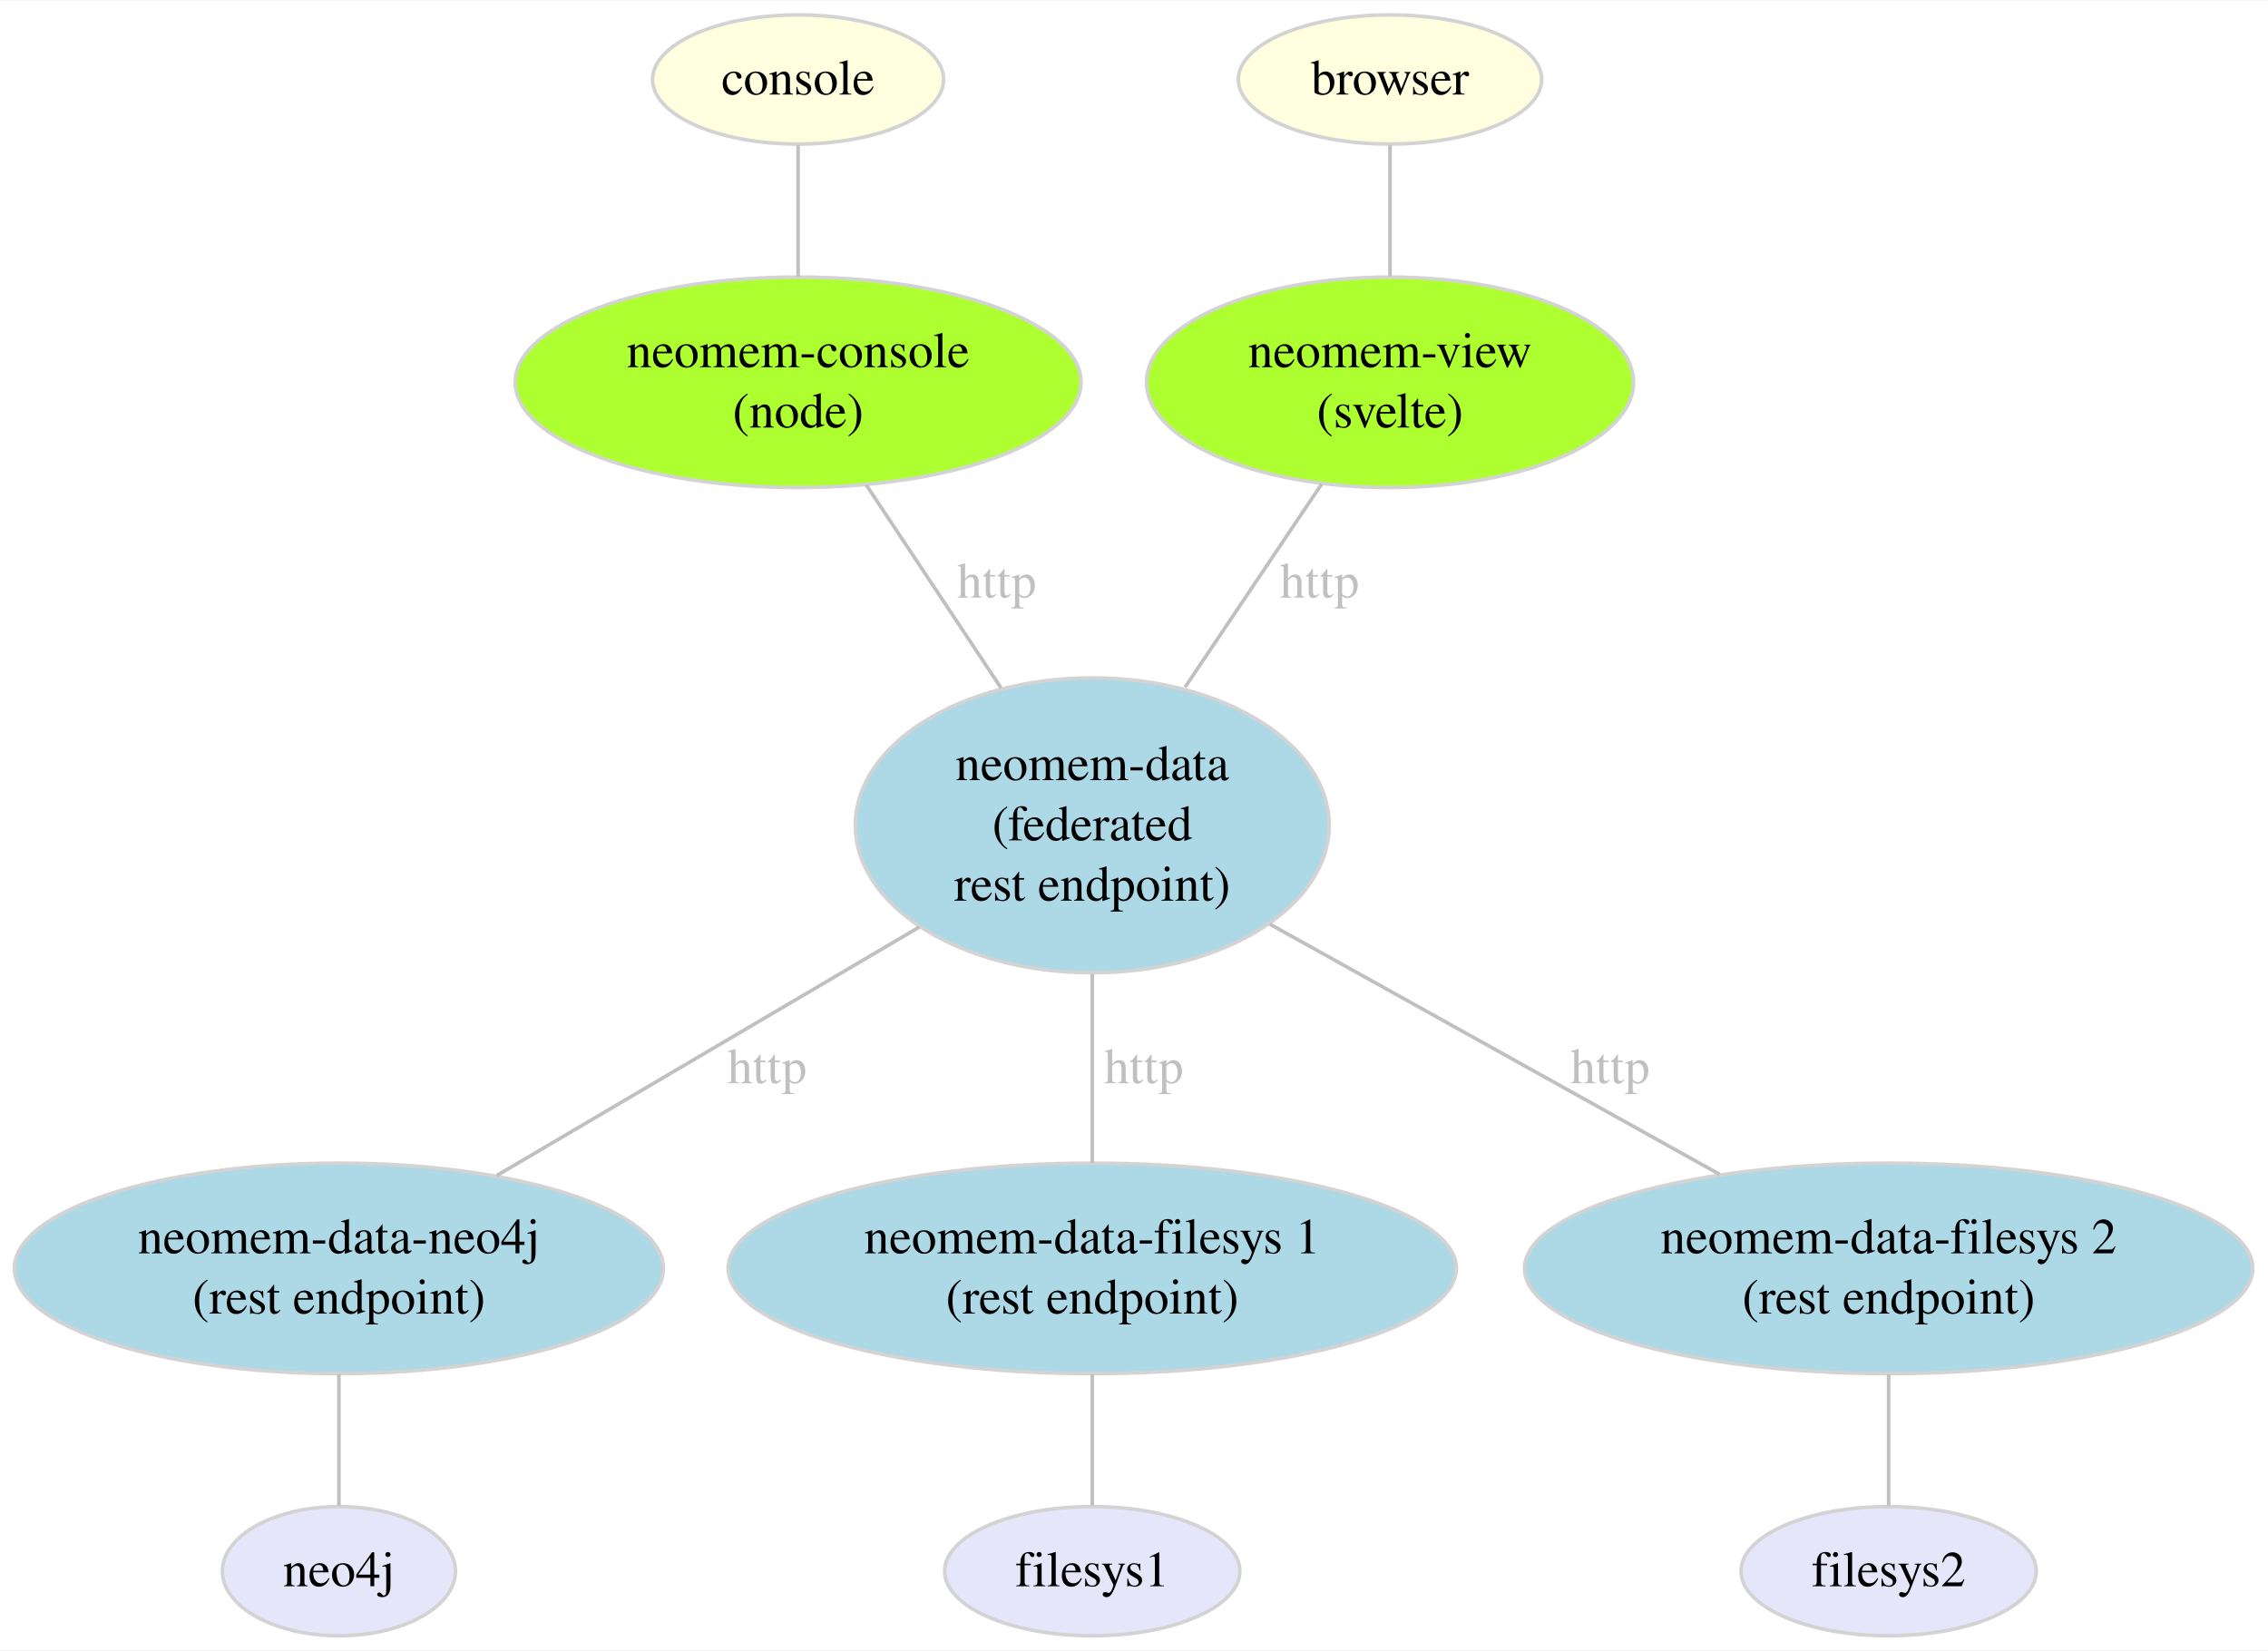
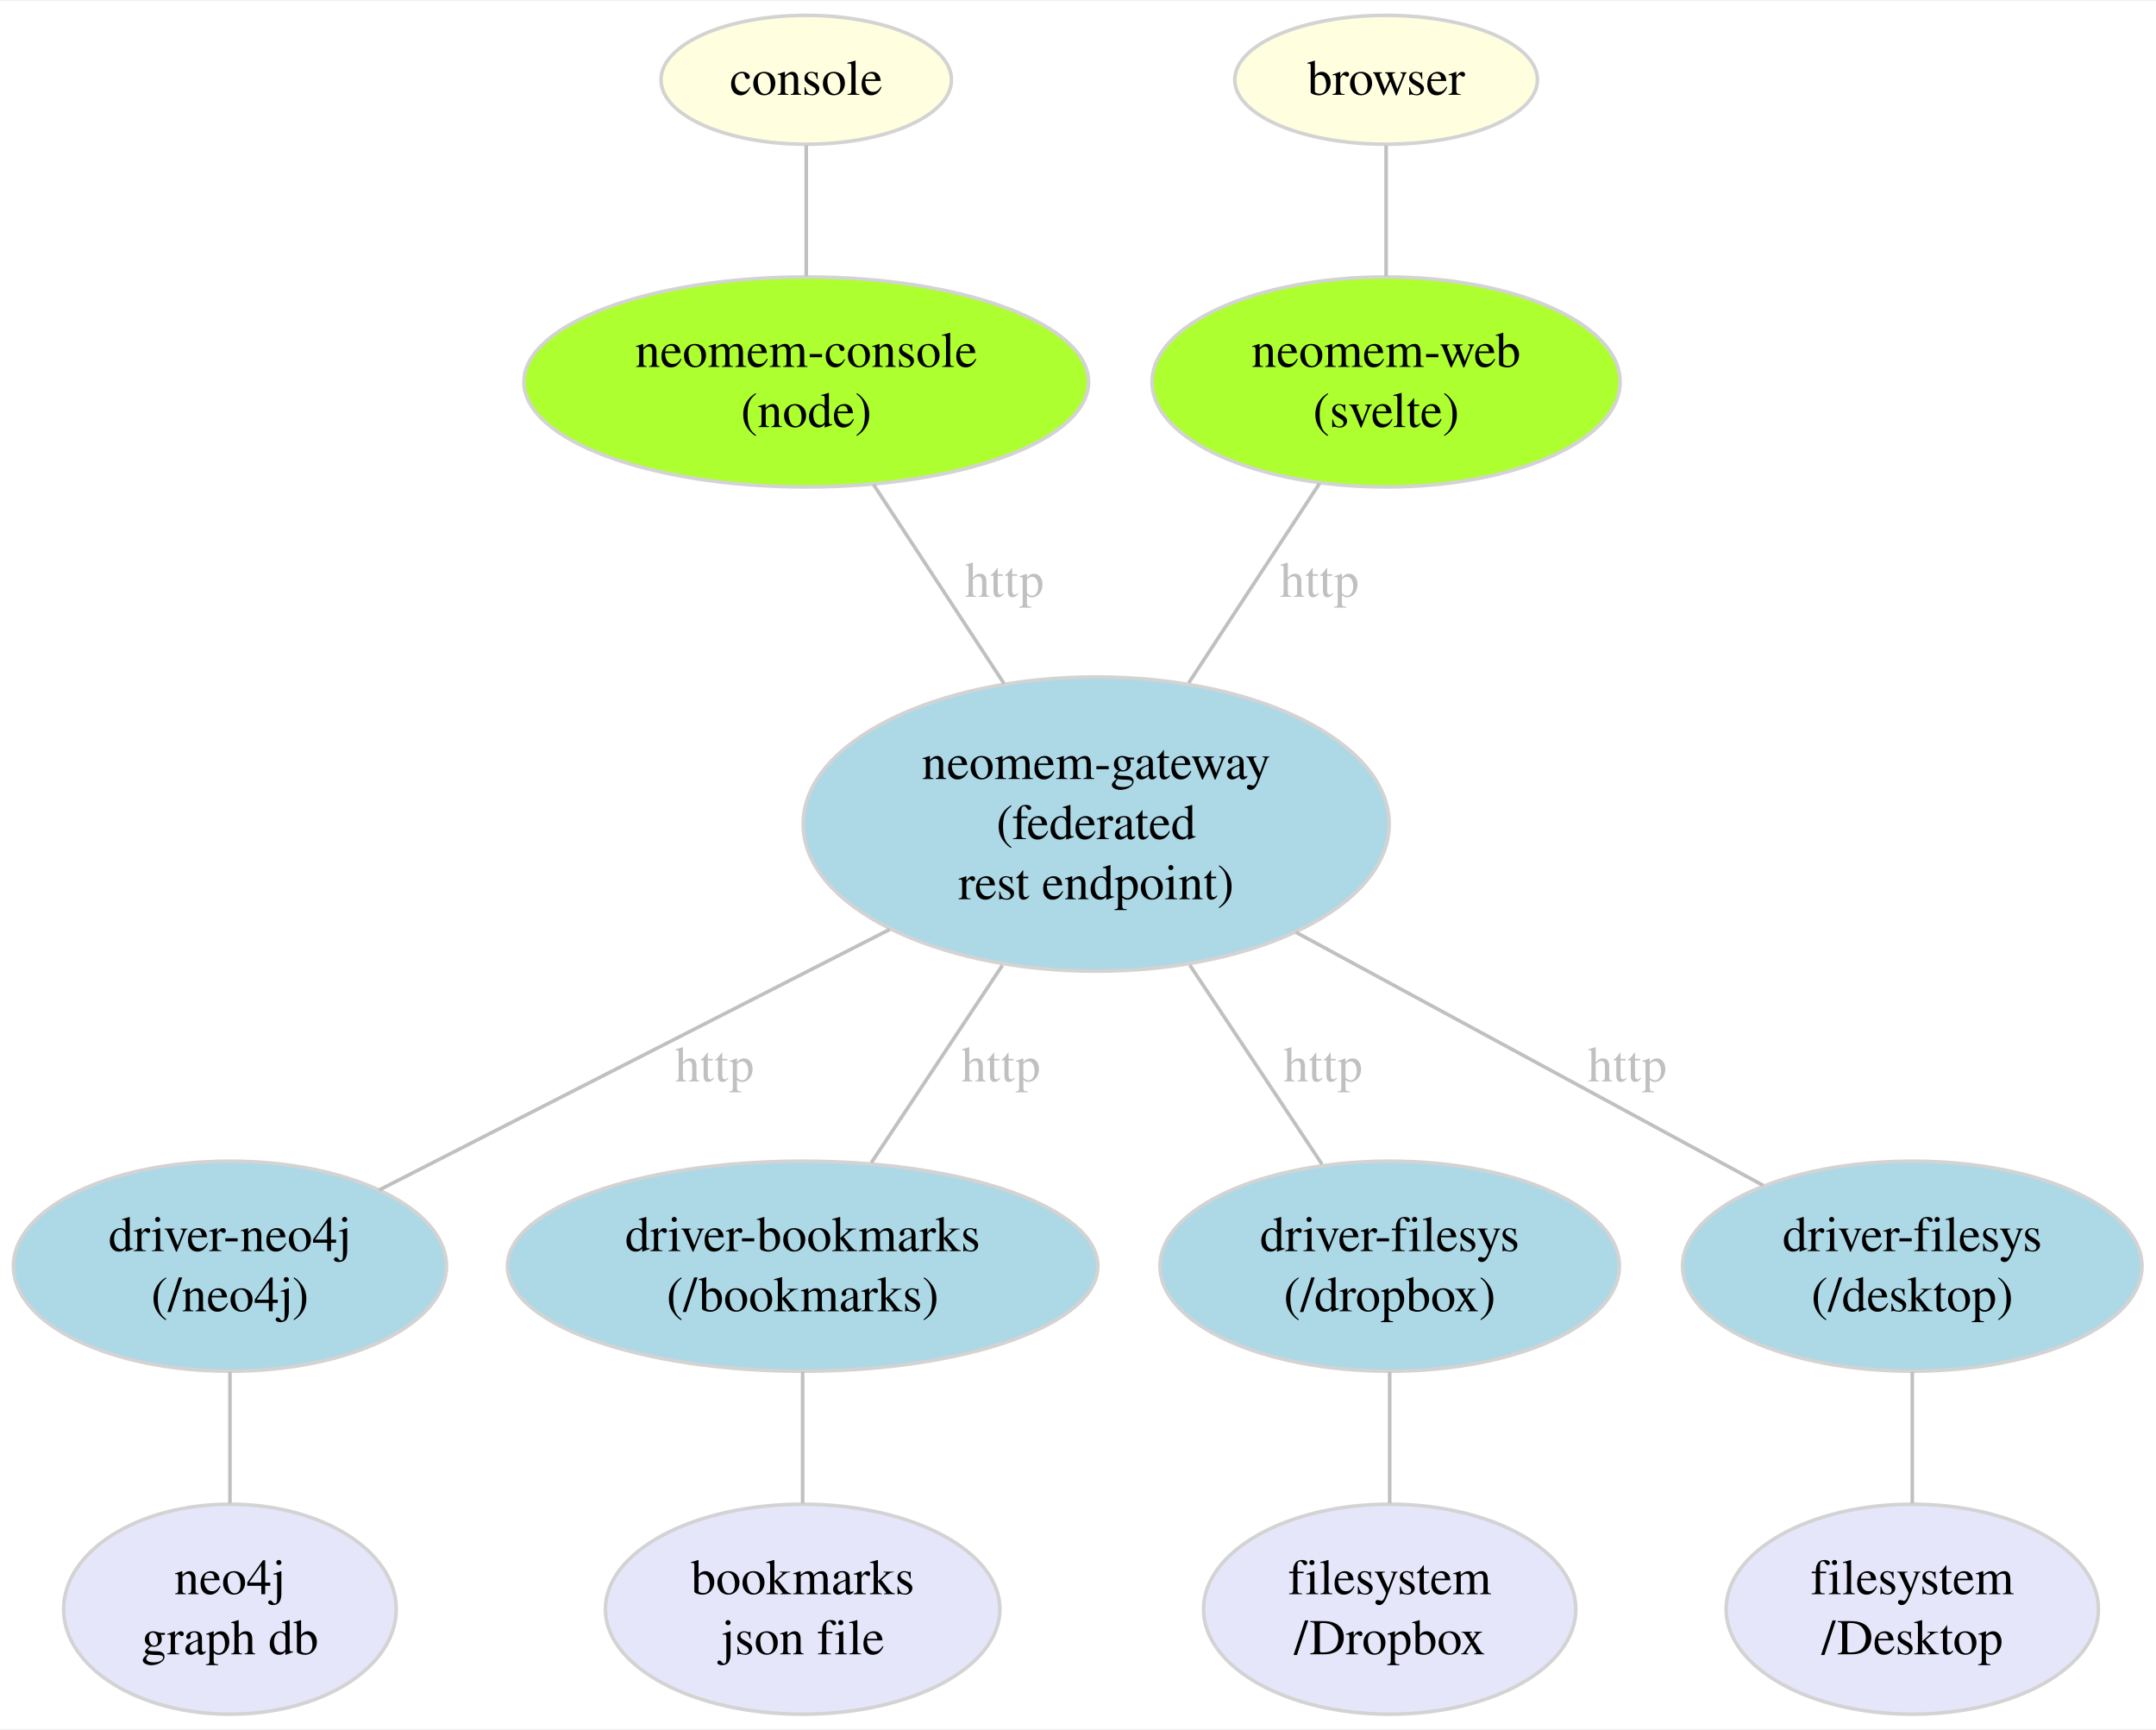
- <svg xmlns="http://www.w3.org/2000/svg" width="632pt" height="460pt" viewBox="0.00 0.00 632.23 459.85">
-   <g id="graph0" class="graph" transform="scale(1 1) rotate(0) translate(4 455.8526)">
-     <polygon fill="#ffffff" stroke="transparent" points="-4,4 -4,-455.853 628.23,-455.853 628.23,4 -4,4" />
+ <svg xmlns="http://www.w3.org/2000/svg" width="602pt" height="483pt" viewBox="0.00 0.00 602.33 482.68">
+   <g id="graph0" class="graph" transform="scale(1 1) rotate(0) translate(4 478.6839)">
+     <polygon fill="#ffffff" stroke="transparent" points="-4,4 -4,-478.684 598.327,-478.684 598.327,4 -4,4" />
    <g id="node1" class="node">
-       <ellipse fill="#ffffe0" stroke="#d3d3d3" cx="218.479" cy="-433.853" rx="40.569" ry="18" />
-       <text text-anchor="middle" x="218.479" y="-429.653" font-family="Times,serif" font-size="14.00" fill="#000000">console</text>
+       <ellipse fill="#ffffe0" stroke="#d3d3d3" cx="221.24" cy="-456.684" rx="40.569" ry="18" />
+       <text text-anchor="middle" x="221.24" y="-452.484" font-family="Times,serif" font-size="14.00" fill="#000000">console</text>
    </g>
    <g id="node4" class="node">
-       <ellipse fill="#adff2f" stroke="#d3d3d3" cx="218.479" cy="-349.437" rx="78.876" ry="29.331" />
-       <text text-anchor="middle" x="218.479" y="-353.637" font-family="Times,serif" font-size="14.00" fill="#000000">neomem-console</text>
-       <text text-anchor="middle" x="218.479" y="-336.837" font-family="Times,serif" font-size="14.00" fill="#000000">(node)</text>
+       <ellipse fill="#adff2f" stroke="#d3d3d3" cx="221.24" cy="-372.268" rx="78.876" ry="29.331" />
+       <text text-anchor="middle" x="221.24" y="-376.468" font-family="Times,serif" font-size="14.00" fill="#000000">neomem-console</text>
+       <text text-anchor="middle" x="221.24" y="-359.668" font-family="Times,serif" font-size="14.00" fill="#000000">(node)</text>
    </g>
    <g id="edge2" class="edge">
-       <path fill="none" stroke="#c0c0c0" d="M218.479,-415.536C218.479,-404.868 218.479,-391.164 218.479,-379.002" />
+       <path fill="none" stroke="#c0c0c0" d="M221.24,-438.367C221.24,-427.699 221.24,-413.995 221.24,-401.834" />
    </g>
    <g id="node2" class="node">
-       <ellipse fill="#ffffe0" stroke="#d3d3d3" cx="383.479" cy="-433.853" rx="42.274" ry="18" />
-       <text text-anchor="middle" x="383.479" y="-429.653" font-family="Times,serif" font-size="14.00" fill="#000000">browser</text>
+       <ellipse fill="#ffffe0" stroke="#d3d3d3" cx="383.24" cy="-456.684" rx="42.274" ry="18" />
+       <text text-anchor="middle" x="383.24" y="-452.484" font-family="Times,serif" font-size="14.00" fill="#000000">browser</text>
    </g>
    <g id="node3" class="node">
-       <ellipse fill="#adff2f" stroke="#d3d3d3" cx="383.479" cy="-349.437" rx="67.882" ry="29.331" />
-       <text text-anchor="middle" x="383.479" y="-353.637" font-family="Times,serif" font-size="14.00" fill="#000000">neomem-view</text>
-       <text text-anchor="middle" x="383.479" y="-336.837" font-family="Times,serif" font-size="14.00" fill="#000000">(svelte)</text>
+       <ellipse fill="#adff2f" stroke="#d3d3d3" cx="383.24" cy="-372.268" rx="65.38" ry="29.331" />
+       <text text-anchor="middle" x="383.24" y="-376.468" font-family="Times,serif" font-size="14.00" fill="#000000">neomem-web</text>
+       <text text-anchor="middle" x="383.24" y="-359.668" font-family="Times,serif" font-size="14.00" fill="#000000">(svelte)</text>
    </g>
    <g id="edge1" class="edge">
-       <path fill="none" stroke="#c0c0c0" d="M383.479,-415.536C383.479,-404.868 383.479,-391.164 383.479,-379.002" />
+       <path fill="none" stroke="#c0c0c0" d="M383.24,-438.367C383.24,-427.699 383.24,-413.995 383.24,-401.834" />
    </g>
    <g id="node5" class="node">
-       <ellipse fill="#add8e6" stroke="#d3d3d3" cx="300.479" cy="-225.926" rx="66.041" ry="41.091" />
-       <text text-anchor="middle" x="300.479" y="-238.526" font-family="Times,serif" font-size="14.00" fill="#000000">neomem-data</text>
-       <text text-anchor="middle" x="300.479" y="-221.726" font-family="Times,serif" font-size="14.00" fill="#000000">(federated</text>
-       <text text-anchor="middle" x="300.479" y="-204.926" font-family="Times,serif" font-size="14.00" fill="#000000">rest endpoint)</text>
+       <ellipse fill="#add8e6" stroke="#d3d3d3" cx="302.24" cy="-248.758" rx="81.859" ry="41.091" />
+       <text text-anchor="middle" x="302.24" y="-261.358" font-family="Times,serif" font-size="14.00" fill="#000000">neomem-gateway</text>
+       <text text-anchor="middle" x="302.24" y="-244.558" font-family="Times,serif" font-size="14.00" fill="#000000">(federated</text>
+       <text text-anchor="middle" x="302.24" y="-227.758" font-family="Times,serif" font-size="14.00" fill="#000000">rest endpoint)</text>
    </g>
    <g id="edge4" class="edge">
-       <path fill="none" stroke="#c0c0c0" d="M364.437,-321.101C353.142,-304.293 338.671,-282.759 326.351,-264.426" />
-       <text text-anchor="middle" x="363.87" y="-289.421" font-family="Times,serif" font-size="14.00" fill="#c0c0c0">  http</text>
+       <path fill="none" stroke="#c0c0c0" d="M364.657,-343.932C353.821,-327.409 339.99,-306.319 328.102,-288.193" />
+       <text text-anchor="middle" x="364.631" y="-312.253" font-family="Times,serif" font-size="14.00" fill="#c0c0c0">  http</text>
    </g>
    <g id="edge3" class="edge">
-       <path fill="none" stroke="#c0c0c0" d="M237.498,-320.791C248.663,-303.973 262.917,-282.504 275.039,-264.244" />
-       <text text-anchor="middle" x="273.87" y="-289.421" font-family="Times,serif" font-size="14.00" fill="#c0c0c0">  http</text>
+       <path fill="none" stroke="#c0c0c0" d="M240.027,-343.622C250.869,-327.089 264.659,-306.061 276.5,-288.007" />
+       <text text-anchor="middle" x="276.631" y="-312.253" font-family="Times,serif" font-size="14.00" fill="#c0c0c0">  http</text>
    </g>
    <g id="node6" class="node">
-       <ellipse fill="#add8e6" stroke="#d3d3d3" cx="90.479" cy="-102.416" rx="90.458" ry="29.331" />
-       <text text-anchor="middle" x="90.479" y="-106.616" font-family="Times,serif" font-size="14.00" fill="#000000">neomem-data-neo4j</text>
-       <text text-anchor="middle" x="90.479" y="-89.816" font-family="Times,serif" font-size="14.00" fill="#000000">(rest endpoint)</text>
+       <ellipse fill="#add8e6" stroke="#d3d3d3" cx="60.24" cy="-125.247" rx="60.481" ry="29.331" />
+       <text text-anchor="middle" x="60.24" y="-129.447" font-family="Times,serif" font-size="14.00" fill="#000000">driver-neo4j</text>
+       <text text-anchor="middle" x="60.24" y="-112.647" font-family="Times,serif" font-size="14.00" fill="#000000">(/neo4j)</text>
    </g>
    <g id="edge5" class="edge">
-       <path fill="none" stroke="#c0c0c0" d="M252.301,-197.59C216.821,-176.723 168.954,-148.57 134.497,-128.305" />
-       <text text-anchor="middle" x="209.87" y="-154.031" font-family="Times,serif" font-size="14.00" fill="#c0c0c0">  http</text>
+       <path fill="none" stroke="#c0c0c0" d="M244.582,-219.331C200.685,-196.926 141.296,-166.616 101.928,-146.524" />
+       <text text-anchor="middle" x="195.631" y="-176.863" font-family="Times,serif" font-size="14.00" fill="#c0c0c0">  http</text>
    </g>
    <g id="node7" class="node">
-       <ellipse fill="#add8e6" stroke="#d3d3d3" cx="300.479" cy="-102.416" rx="101.502" ry="29.331" />
-       <text text-anchor="middle" x="300.479" y="-106.616" font-family="Times,serif" font-size="14.00" fill="#000000">neomem-data-filesys 1</text>
-       <text text-anchor="middle" x="300.479" y="-89.816" font-family="Times,serif" font-size="14.00" fill="#000000">(rest endpoint)</text>
+       <ellipse fill="#add8e6" stroke="#d3d3d3" cx="220.24" cy="-125.247" rx="82.47" ry="29.331" />
+       <text text-anchor="middle" x="220.24" y="-129.447" font-family="Times,serif" font-size="14.00" fill="#000000">driver-bookmarks</text>
+       <text text-anchor="middle" x="220.24" y="-112.647" font-family="Times,serif" font-size="14.00" fill="#000000">(/bookmarks)</text>
    </g>
    <g id="edge6" class="edge">
-       <path fill="none" stroke="#c0c0c0" d="M300.479,-184.456C300.479,-167.216 300.479,-147.603 300.479,-131.878" />
-       <text text-anchor="middle" x="314.87" y="-154.031" font-family="Times,serif" font-size="14.00" fill="#c0c0c0">  http</text>
+       <path fill="none" stroke="#c0c0c0" d="M276.069,-209.339C264.164,-191.406 250.331,-170.571 239.413,-154.125" />
+       <text text-anchor="middle" x="275.631" y="-176.863" font-family="Times,serif" font-size="14.00" fill="#c0c0c0">  http</text>
    </g>
    <g id="node8" class="node">
-       <ellipse fill="#add8e6" stroke="#d3d3d3" cx="522.479" cy="-102.416" rx="101.502" ry="29.331" />
-       <text text-anchor="middle" x="522.479" y="-106.616" font-family="Times,serif" font-size="14.00" fill="#000000">neomem-data-filesys 2</text>
-       <text text-anchor="middle" x="522.479" y="-89.816" font-family="Times,serif" font-size="14.00" fill="#000000">(rest endpoint)</text>
+       <ellipse fill="#add8e6" stroke="#d3d3d3" cx="384.24" cy="-125.247" rx="64.174" ry="29.331" />
+       <text text-anchor="middle" x="384.24" y="-129.447" font-family="Times,serif" font-size="14.00" fill="#000000">driver-filesys</text>
+       <text text-anchor="middle" x="384.24" y="-112.647" font-family="Times,serif" font-size="14.00" fill="#000000">(/dropbox)</text>
    </g>
    <g id="edge7" class="edge">
-       <path fill="none" stroke="#c0c0c0" d="M350.024,-198.362C387.466,-177.531 438.532,-149.12 475.366,-128.627" />
-       <text text-anchor="middle" x="444.87" y="-154.031" font-family="Times,serif" font-size="14.00" fill="#c0c0c0">  http</text>
+       <path fill="none" stroke="#c0c0c0" d="M328.411,-209.339C340.41,-191.265 354.367,-170.243 365.325,-153.738" />
+       <text text-anchor="middle" x="365.631" y="-176.863" font-family="Times,serif" font-size="14.00" fill="#c0c0c0">  http</text>
    </g>
    <g id="node9" class="node">
-       <ellipse fill="#e6e6fa" stroke="#d3d3d3" cx="90.479" cy="-18" rx="32.485" ry="18" />
-       <text text-anchor="middle" x="90.479" y="-13.8" font-family="Times,serif" font-size="14.00" fill="#000000">neo4j</text>
+       <ellipse fill="#add8e6" stroke="#d3d3d3" cx="530.24" cy="-125.247" rx="64.174" ry="29.331" />
+       <text text-anchor="middle" x="530.24" y="-129.447" font-family="Times,serif" font-size="14.00" fill="#000000">driver-filesys</text>
+       <text text-anchor="middle" x="530.24" y="-112.647" font-family="Times,serif" font-size="14.00" fill="#000000">(/desktop)</text>
    </g>
    <g id="edge8" class="edge">
-       <path fill="none" stroke="#c0c0c0" d="M90.479,-72.891C90.479,-60.72 90.479,-46.997 90.479,-36.317" />
+       <path fill="none" stroke="#c0c0c0" d="M358.015,-218.543C398.356,-196.69 451.995,-167.633 488.626,-147.79" />
+       <text text-anchor="middle" x="450.631" y="-176.863" font-family="Times,serif" font-size="14.00" fill="#c0c0c0">  http</text>
    </g>
    <g id="node10" class="node">
-       <ellipse fill="#e6e6fa" stroke="#d3d3d3" cx="300.479" cy="-18" rx="41.147" ry="18" />
-       <text text-anchor="middle" x="300.479" y="-13.8" font-family="Times,serif" font-size="14.00" fill="#000000">filesys1</text>
+       <ellipse fill="#e6e6fa" stroke="#d3d3d3" cx="60.24" cy="-29.416" rx="46.456" ry="29.331" />
+       <text text-anchor="middle" x="60.24" y="-33.616" font-family="Times,serif" font-size="14.00" fill="#000000">neo4j</text>
+       <text text-anchor="middle" x="60.24" y="-16.816" font-family="Times,serif" font-size="14.00" fill="#000000">graph db</text>
    </g>
    <g id="edge9" class="edge">
-       <path fill="none" stroke="#c0c0c0" d="M300.479,-72.891C300.479,-60.72 300.479,-46.997 300.479,-36.317" />
+       <path fill="none" stroke="#c0c0c0" d="M60.24,-95.712C60.24,-84.053 60.24,-70.683 60.24,-59.018" />
    </g>
    <g id="node11" class="node">
-       <ellipse fill="#e6e6fa" stroke="#d3d3d3" cx="522.479" cy="-18" rx="41.147" ry="18" />
-       <text text-anchor="middle" x="522.479" y="-13.8" font-family="Times,serif" font-size="14.00" fill="#000000">filesys2</text>
+       <ellipse fill="#e6e6fa" stroke="#d3d3d3" cx="220.24" cy="-29.416" rx="55.107" ry="29.331" />
+       <text text-anchor="middle" x="220.24" y="-33.616" font-family="Times,serif" font-size="14.00" fill="#000000">bookmarks</text>
+       <text text-anchor="middle" x="220.24" y="-16.816" font-family="Times,serif" font-size="14.00" fill="#000000">json file</text>
    </g>
    <g id="edge10" class="edge">
-       <path fill="none" stroke="#c0c0c0" d="M522.479,-72.891C522.479,-60.72 522.479,-46.997 522.479,-36.317" />
+       <path fill="none" stroke="#c0c0c0" d="M220.24,-95.712C220.24,-84.053 220.24,-70.683 220.24,-59.018" />
+     </g>
+     <g id="node12" class="node">
+       <ellipse fill="#e6e6fa" stroke="#d3d3d3" cx="384.24" cy="-29.416" rx="52.003" ry="29.331" />
+       <text text-anchor="middle" x="384.24" y="-33.616" font-family="Times,serif" font-size="14.00" fill="#000000">filesystem</text>
+       <text text-anchor="middle" x="384.24" y="-16.816" font-family="Times,serif" font-size="14.00" fill="#000000">/Dropbox</text>
+     </g>
+     <g id="edge11" class="edge">
+       <path fill="none" stroke="#c0c0c0" d="M384.24,-95.712C384.24,-84.053 384.24,-70.683 384.24,-59.018" />
+     </g>
+     <g id="node13" class="node">
+       <ellipse fill="#e6e6fa" stroke="#d3d3d3" cx="530.24" cy="-29.416" rx="52.003" ry="29.331" />
+       <text text-anchor="middle" x="530.24" y="-33.616" font-family="Times,serif" font-size="14.00" fill="#000000">filesystem</text>
+       <text text-anchor="middle" x="530.24" y="-16.816" font-family="Times,serif" font-size="14.00" fill="#000000">/Desktop</text>
+     </g>
+     <g id="edge12" class="edge">
+       <path fill="none" stroke="#c0c0c0" d="M530.24,-95.712C530.24,-84.053 530.24,-70.683 530.24,-59.018" />
    </g>
  </g>
</svg>
